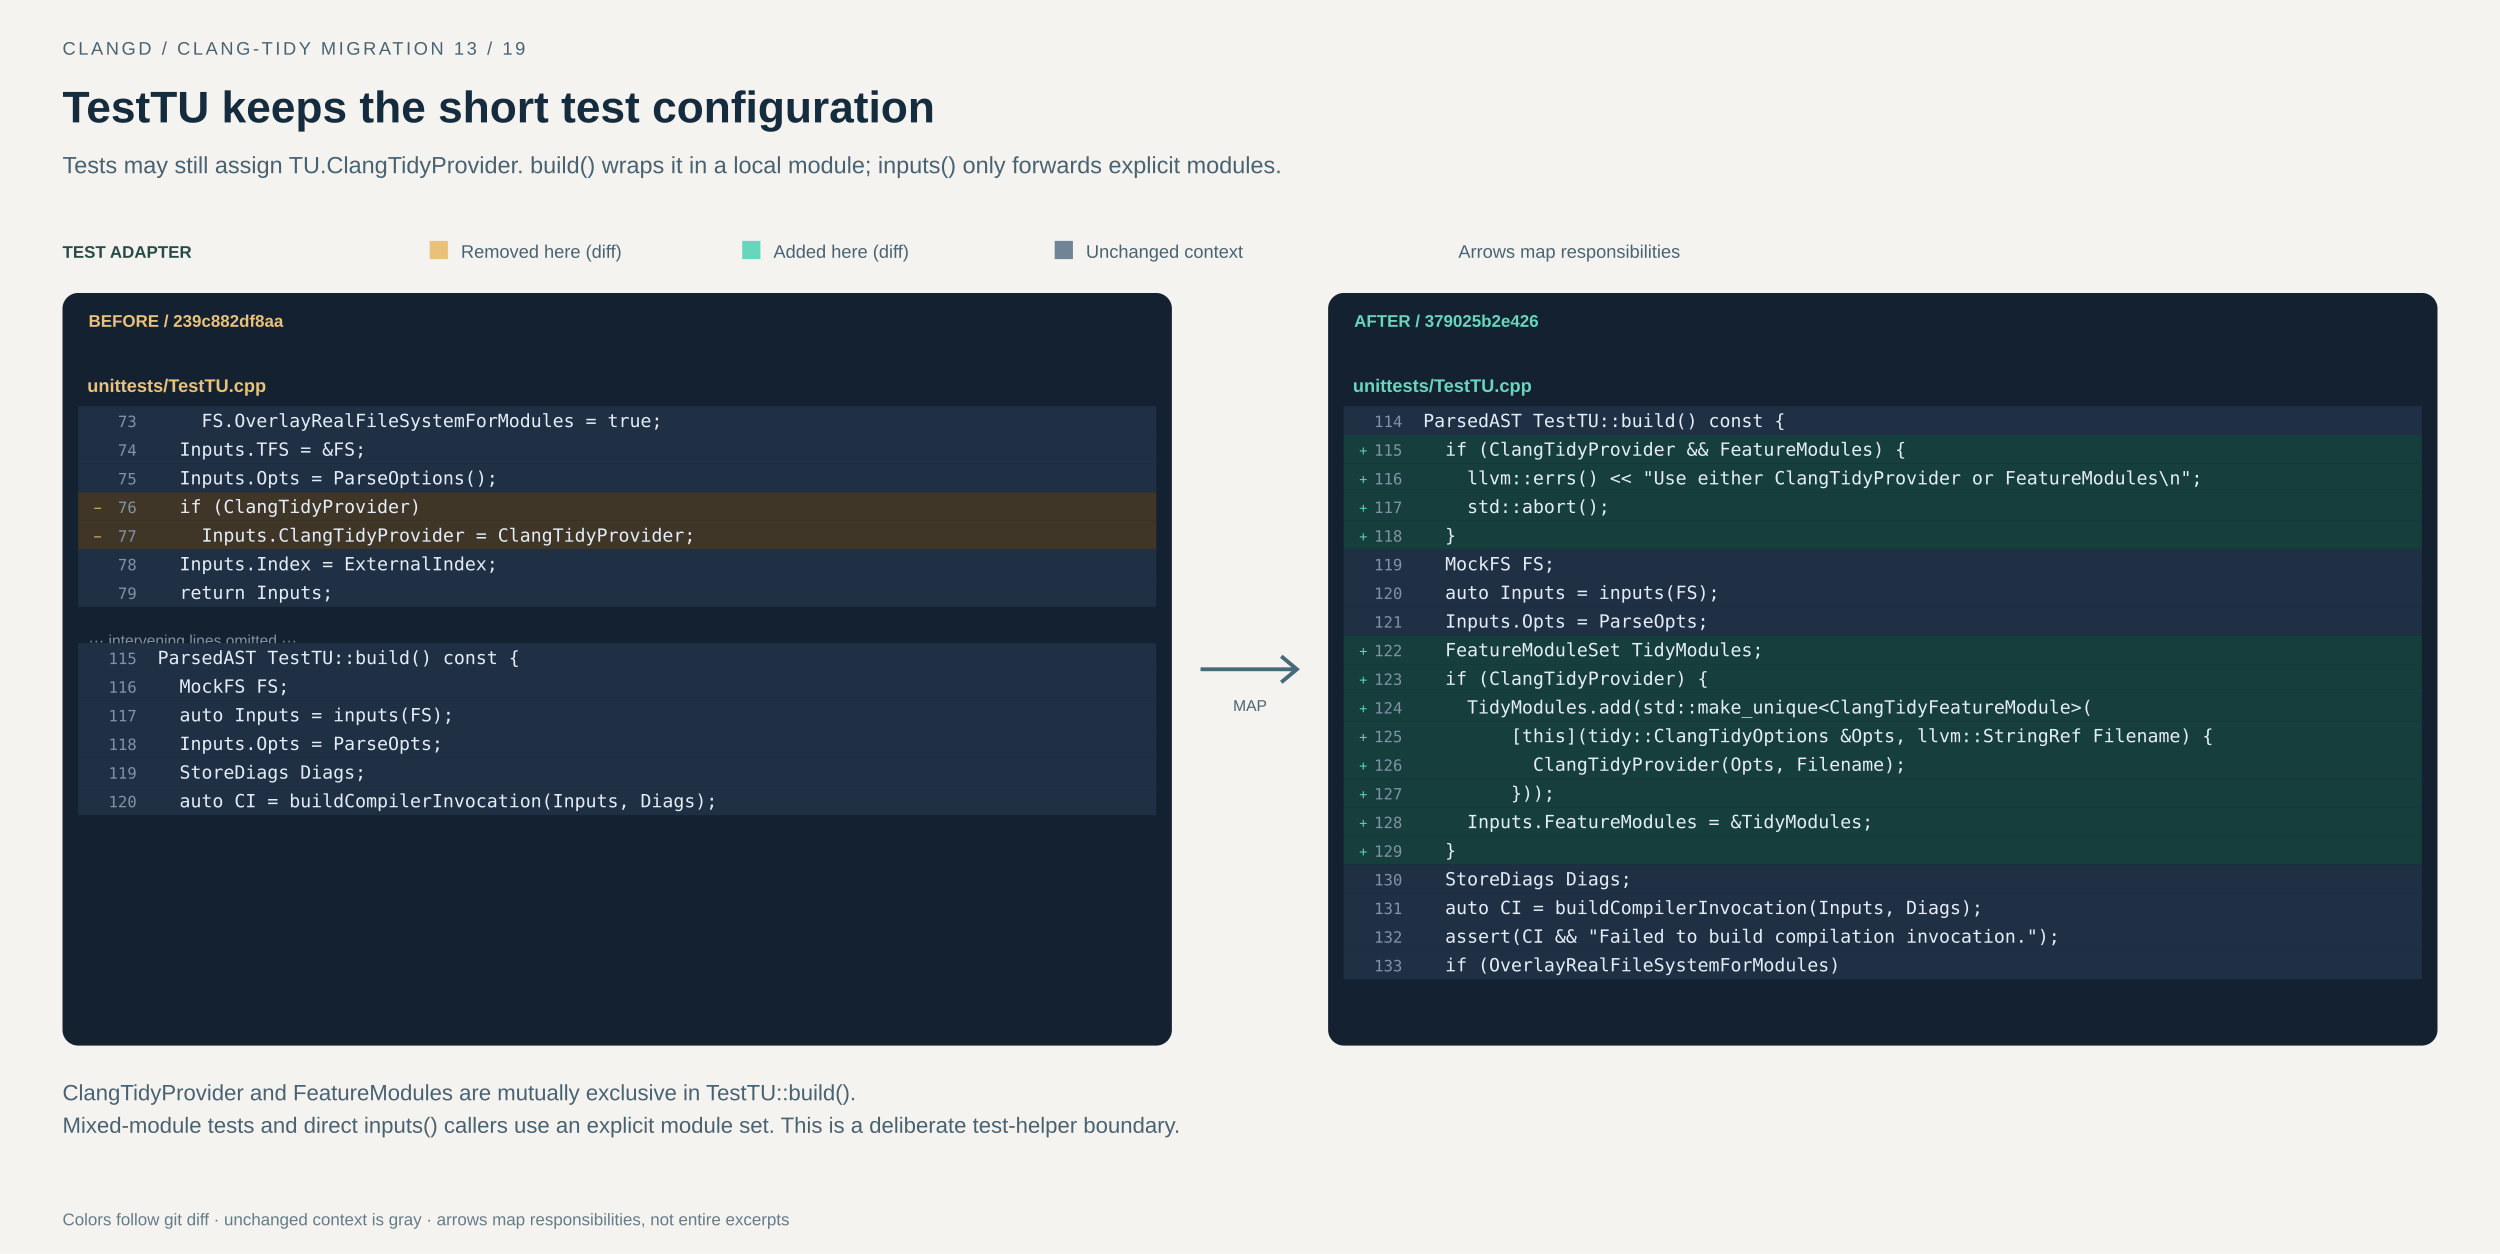
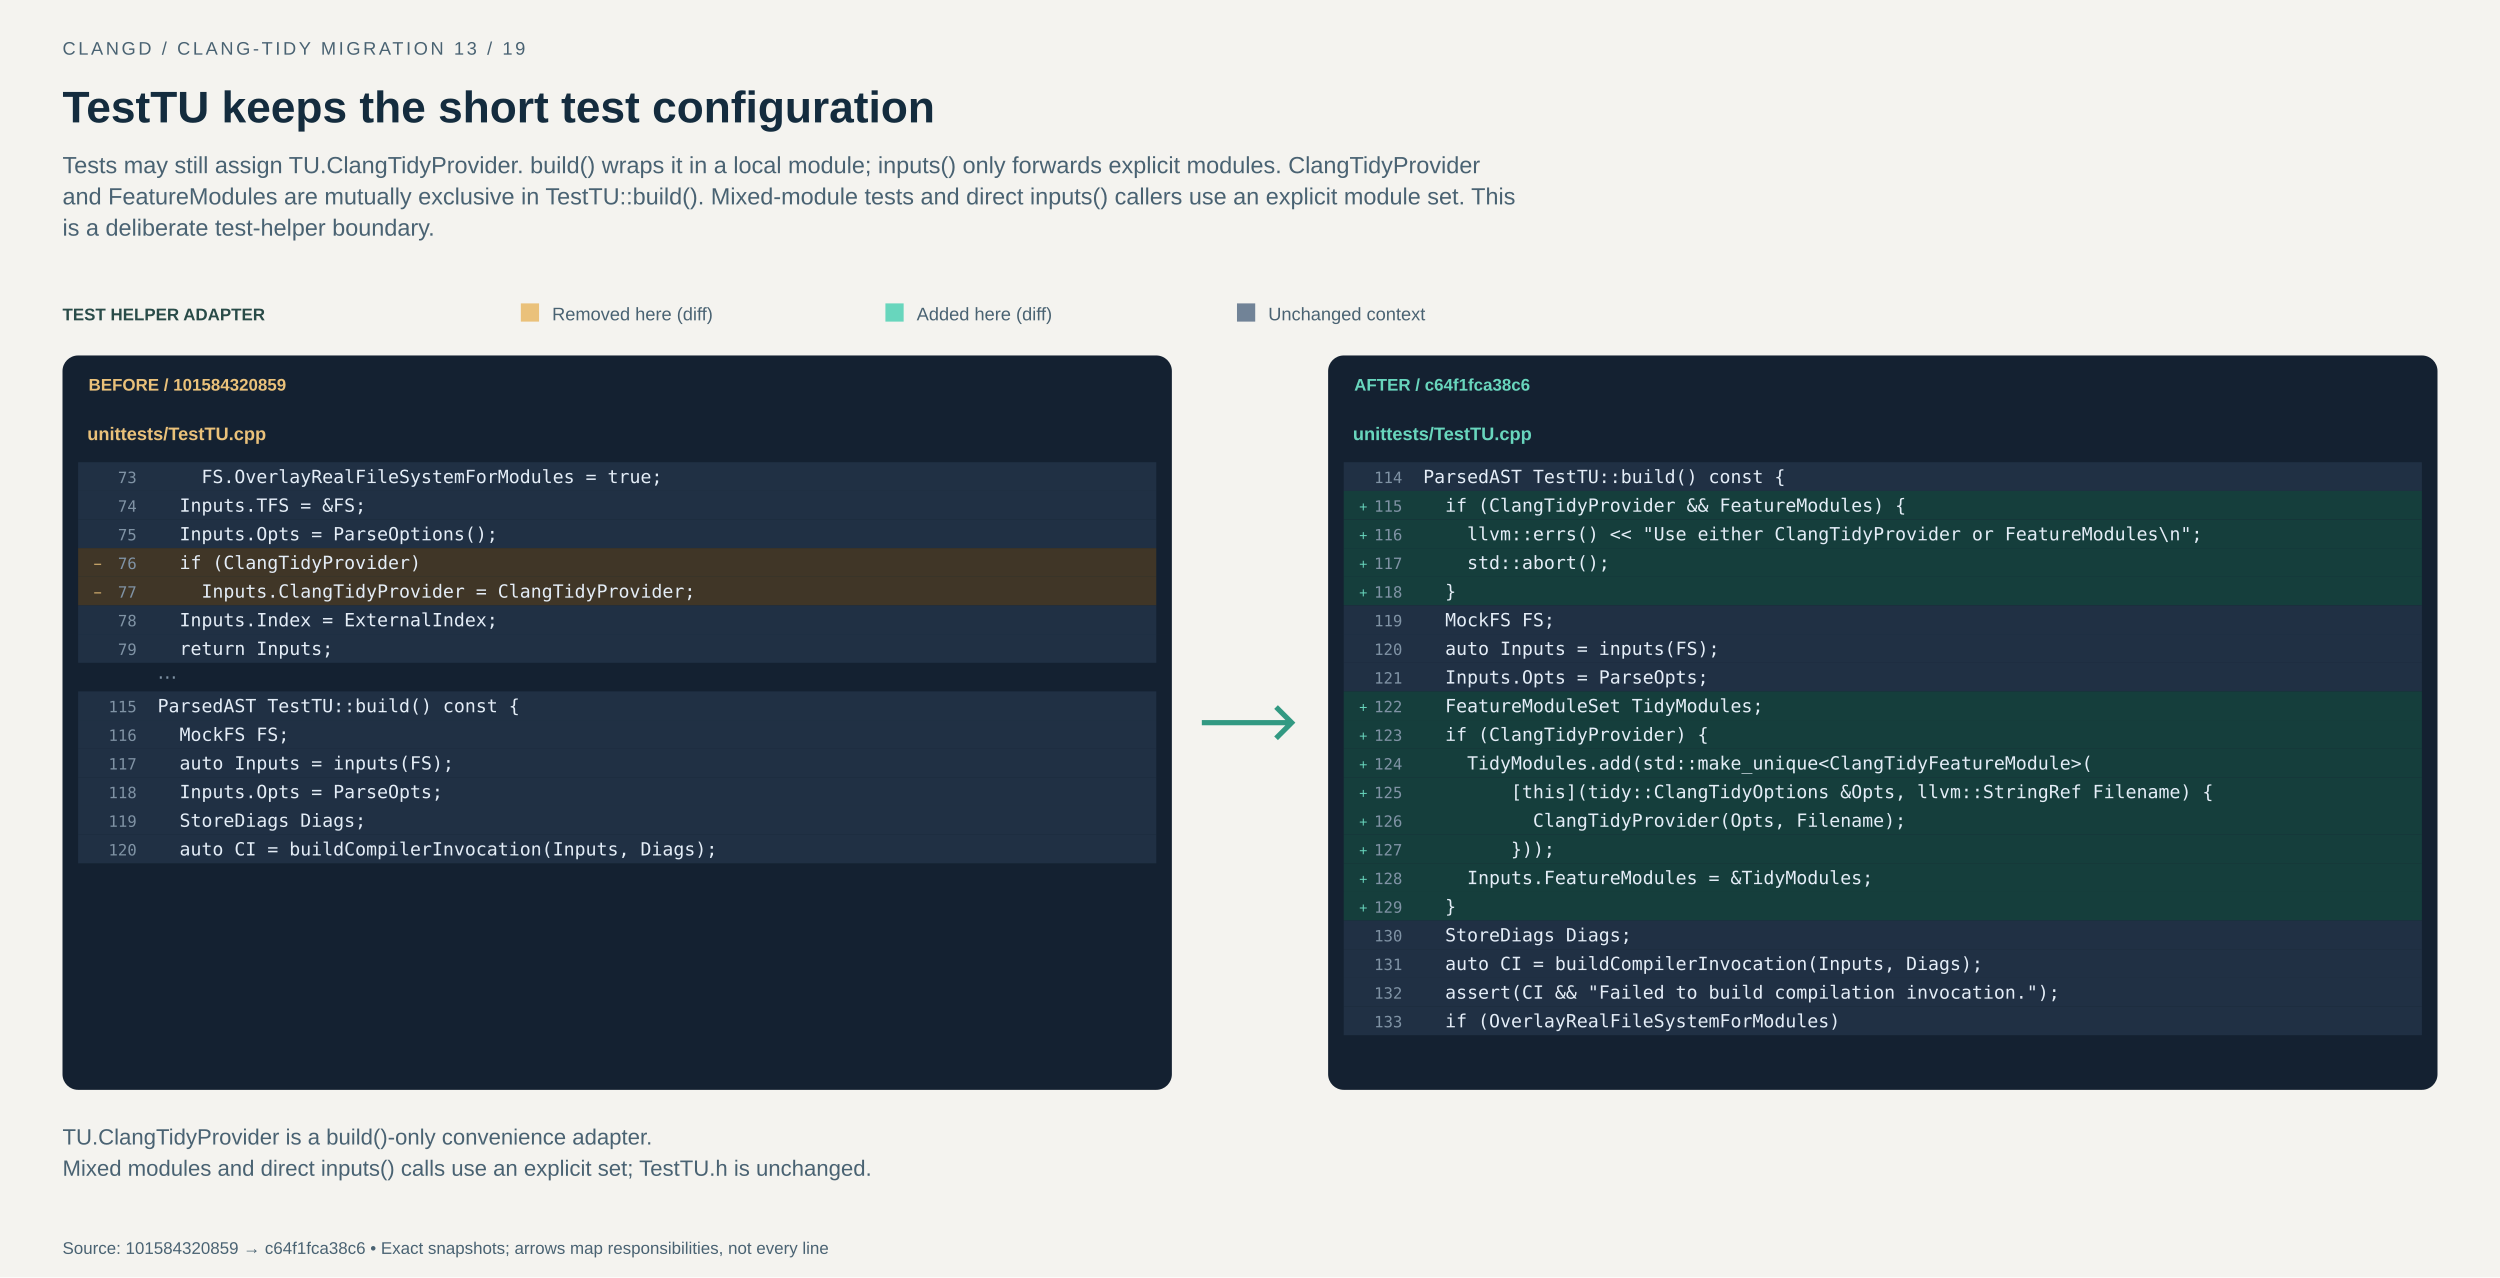
- <svg xmlns="http://www.w3.org/2000/svg" width="1920" height="963" viewBox="0 0 1920 963">
-   <rect width="1920" height="963" fill="#f4f3ef" />
-   <text x="48" y="42" font-family="Arial,Helvetica,sans-serif" font-size="16" fill="#496272" letter-spacing="2" style="font-size:14px">CLANGD / CLANG-TIDY MIGRATION     13 / 19</text>
-   <text x="48" y="94" font-family="Arial,Helvetica,sans-serif" font-size="16" fill="#496272" font-weight="700" style="fill:#142c3e;font-size:34px">TestTU keeps the short test configuration</text>
-   <text x="48" y="133" font-family="Arial,Helvetica,sans-serif" font-size="16" fill="#496272" style="font-size:18px">Tests may still assign TU.ClangTidyProvider. build() wraps it in a local module; inputs() only forwards explicit modules.</text>
-   <text x="48" y="198" font-family="Arial,Helvetica,sans-serif" font-size="16" fill="#496272" font-weight="700" style="fill:#294b48;font-size:13px">TEST ADAPTER</text>
-   <rect x="330" y="185" width="14" height="14" fill="#eac17a" />
-   <text x="354" y="198" font-family="Arial,Helvetica,sans-serif" font-size="16" fill="#496272" style="font-size:14px">Removed here (diff)</text>
-   <rect x="570" y="185" width="14" height="14" fill="#68d6bd" />
-   <text x="594" y="198" font-family="Arial,Helvetica,sans-serif" font-size="16" fill="#496272" style="font-size:14px">Added here (diff)</text>
-   <rect x="810" y="185" width="14" height="14" fill="#718397" />
-   <text x="834" y="198" font-family="Arial,Helvetica,sans-serif" font-size="16" fill="#496272" style="font-size:14px">Unchanged context</text>
-   <text x="1120" y="198" font-family="Arial,Helvetica,sans-serif" font-size="16" fill="#496272" style="font-size:14px">Arrows map responsibilities</text>
-   <rect x="48" y="225" width="852" height="578" rx="12" fill="#142131" />
-   <text x="68" y="251" font-family="Arial,Helvetica,sans-serif" font-size="16" fill="#496272" style="fill:#eac17a;font-size:13px" font-weight="700">BEFORE / 239c882df8aa</text>
-   <a href="https://github.com/ArcsinX/llvm-project/blob/239c882df8aa5e256256843090984ee90b43e835/clang-tools-extra/clangd/unittests/TestTU.cpp#L73">
-     <text x="67" y="301" font-family="Arial,Helvetica,sans-serif" font-size="16" fill="#496272" font-weight="600" style="fill:#eac17a;font-size:14px">unittests/TestTU.cpp</text>
+ <svg xmlns="http://www.w3.org/2000/svg" width="1920" height="981" viewBox="0 0 1920 981">
+   <rect width="1920" height="981" fill="#f4f3ef" />
+   <text x="48" y="42" font-family="Arial,Helvetica,sans-serif" font-size="14" fill="#496272" letter-spacing="2">CLANGD / CLANG-TIDY MIGRATION     13 / 19</text>
+   <text x="48" y="94" font-family="Arial,Helvetica,sans-serif" font-size="34" fill="#142c3e" font-weight="700">TestTU keeps the short test configuration</text>
+   <text x="48" y="133" font-family="Arial,Helvetica,sans-serif" font-size="18" fill="#496272">Tests may still assign TU.ClangTidyProvider. build() wraps it in a local module; inputs() only forwards explicit modules. ClangTidyProvider</text>
+   <text x="48" y="157" font-family="Arial,Helvetica,sans-serif" font-size="18" fill="#496272">and FeatureModules are mutually exclusive in TestTU::build(). Mixed-module tests and direct inputs() callers use an explicit module set. This</text>
+   <text x="48" y="181" font-family="Arial,Helvetica,sans-serif" font-size="18" fill="#496272">is a deliberate test-helper boundary.</text>
+   <text x="48" y="246" font-family="Arial,Helvetica,sans-serif" font-size="13" fill="#294b48" font-weight="700">TEST HELPER ADAPTER</text>
+   <rect x="400" y="233" width="14" height="14" fill="#eac17a" />
+   <text x="424" y="246" font-family="Arial,Helvetica,sans-serif" font-size="14" fill="#496272">Removed here (diff)</text>
+   <rect x="680" y="233" width="14" height="14" fill="#68d6bd" />
+   <text x="704" y="246" font-family="Arial,Helvetica,sans-serif" font-size="14" fill="#496272">Added here (diff)</text>
+   <rect x="950" y="233" width="14" height="14" fill="#718397" />
+   <text x="974" y="246" font-family="Arial,Helvetica,sans-serif" font-size="14" fill="#496272">Unchanged context</text>
+   <rect x="48" y="273" width="852" height="564" rx="12" fill="#142131" />
+   <text x="68" y="300" font-family="Arial,Helvetica,sans-serif" font-size="13" fill="#eac17a" font-weight="700">BEFORE / 101584320859</text>
+   <a href="https://github.com/ArcsinX/llvm-project/blob/101584320859c12c84929443136e9deb54de544a/clang-tools-extra/clangd/unittests/TestTU.cpp#L73">
+     <text x="67" y="338" font-family="Arial,Helvetica,sans-serif" font-size="14" fill="#eac17a" font-weight="600">unittests/TestTU.cpp</text>
  </a>
-   <rect x="60" y="312" width="828" height="22" fill="#203044" />
-   <text x="105" y="328" text-anchor="end" font-family="Menlo,Consolas,monospace" font-size="12" fill="#8093a5">73</text>
-   <text x="121" y="328" xml:space="preserve" font-family="Menlo,Consolas,monospace" font-size="14" fill="#e4edf7">    FS.OverlayRealFileSystemForModules = true;</text>
-   <rect x="60" y="334" width="828" height="22" fill="#203044" />
-   <text x="105" y="350" text-anchor="end" font-family="Menlo,Consolas,monospace" font-size="12" fill="#8093a5">74</text>
-   <text x="121" y="350" xml:space="preserve" font-family="Menlo,Consolas,monospace" font-size="14" fill="#e4edf7">  Inputs.TFS = &amp;FS;</text>
-   <rect x="60" y="356" width="828" height="22" fill="#203044" />
-   <text x="105" y="372" text-anchor="end" font-family="Menlo,Consolas,monospace" font-size="12" fill="#8093a5">75</text>
-   <text x="121" y="372" xml:space="preserve" font-family="Menlo,Consolas,monospace" font-size="14" fill="#e4edf7">  Inputs.Opts = ParseOptions();</text>
-   <rect x="60" y="378" width="828" height="22" fill="#403627" />
-   <text x="75" y="394" font-family="Arial,Helvetica,sans-serif" font-size="11" fill="#eac17a" text-anchor="middle">−</text>
-   <text x="105" y="394" text-anchor="end" font-family="Menlo,Consolas,monospace" font-size="12" fill="#8093a5">76</text>
-   <text x="121" y="394" xml:space="preserve" font-family="Menlo,Consolas,monospace" font-size="14" fill="#e4edf7">  if (ClangTidyProvider)</text>
-   <rect x="60" y="400" width="828" height="22" fill="#403627" />
-   <text x="75" y="416" font-family="Arial,Helvetica,sans-serif" font-size="11" fill="#eac17a" text-anchor="middle">−</text>
-   <text x="105" y="416" text-anchor="end" font-family="Menlo,Consolas,monospace" font-size="12" fill="#8093a5">77</text>
-   <text x="121" y="416" xml:space="preserve" font-family="Menlo,Consolas,monospace" font-size="14" fill="#e4edf7">    Inputs.ClangTidyProvider = ClangTidyProvider;</text>
-   <rect x="60" y="422" width="828" height="22" fill="#203044" />
-   <text x="105" y="438" text-anchor="end" font-family="Menlo,Consolas,monospace" font-size="12" fill="#8093a5">78</text>
-   <text x="121" y="438" xml:space="preserve" font-family="Menlo,Consolas,monospace" font-size="14" fill="#e4edf7">  Inputs.Index = ExternalIndex;</text>
-   <rect x="60" y="444" width="828" height="22" fill="#203044" />
-   <text x="105" y="460" text-anchor="end" font-family="Menlo,Consolas,monospace" font-size="12" fill="#8093a5">79</text>
-   <text x="121" y="460" xml:space="preserve" font-family="Menlo,Consolas,monospace" font-size="14" fill="#e4edf7">  return Inputs;</text>
-   <text x="68" y="496" font-family="Arial,Helvetica,sans-serif" font-size="16" fill="#496272" style="fill:#8093a5;font-size:12px">··· intervening lines omitted ···</text>
-   <rect x="60" y="494" width="828" height="22" fill="#203044" />
-   <text x="105" y="510" text-anchor="end" font-family="Menlo,Consolas,monospace" font-size="12" fill="#8093a5">115</text>
-   <text x="121" y="510" xml:space="preserve" font-family="Menlo,Consolas,monospace" font-size="14" fill="#e4edf7">ParsedAST TestTU::build() const {</text>
-   <rect x="60" y="516" width="828" height="22" fill="#203044" />
-   <text x="105" y="532" text-anchor="end" font-family="Menlo,Consolas,monospace" font-size="12" fill="#8093a5">116</text>
-   <text x="121" y="532" xml:space="preserve" font-family="Menlo,Consolas,monospace" font-size="14" fill="#e4edf7">  MockFS FS;</text>
-   <rect x="60" y="538" width="828" height="22" fill="#203044" />
-   <text x="105" y="554" text-anchor="end" font-family="Menlo,Consolas,monospace" font-size="12" fill="#8093a5">117</text>
-   <text x="121" y="554" xml:space="preserve" font-family="Menlo,Consolas,monospace" font-size="14" fill="#e4edf7">  auto Inputs = inputs(FS);</text>
-   <rect x="60" y="560" width="828" height="22" fill="#203044" />
-   <text x="105" y="576" text-anchor="end" font-family="Menlo,Consolas,monospace" font-size="12" fill="#8093a5">118</text>
-   <text x="121" y="576" xml:space="preserve" font-family="Menlo,Consolas,monospace" font-size="14" fill="#e4edf7">  Inputs.Opts = ParseOpts;</text>
-   <rect x="60" y="582" width="828" height="22" fill="#203044" />
-   <text x="105" y="598" text-anchor="end" font-family="Menlo,Consolas,monospace" font-size="12" fill="#8093a5">119</text>
-   <text x="121" y="598" xml:space="preserve" font-family="Menlo,Consolas,monospace" font-size="14" fill="#e4edf7">  StoreDiags Diags;</text>
-   <rect x="60" y="604" width="828" height="22" fill="#203044" />
-   <text x="105" y="620" text-anchor="end" font-family="Menlo,Consolas,monospace" font-size="12" fill="#8093a5">120</text>
-   <text x="121" y="620" xml:space="preserve" font-family="Menlo,Consolas,monospace" font-size="14" fill="#e4edf7">  auto CI = buildCompilerInvocation(Inputs, Diags);</text>
-   <rect x="1020" y="225" width="852" height="578" rx="12" fill="#142131" />
-   <text x="1040" y="251" font-family="Arial,Helvetica,sans-serif" font-size="16" fill="#496272" style="fill:#68d6bd;font-size:13px" font-weight="700">AFTER / 379025b2e426</text>
-   <a href="https://github.com/ArcsinX/llvm-project/blob/379025b2e426594be031e6007c2cff9d84942079/clang-tools-extra/clangd/unittests/TestTU.cpp#L114">
-     <text x="1039" y="301" font-family="Arial,Helvetica,sans-serif" font-size="16" fill="#496272" font-weight="600" style="fill:#68d6bd;font-size:14px">unittests/TestTU.cpp</text>
+   <rect x="60" y="355" width="828" height="22" fill="#203044" />
+   <text x="105" y="371" text-anchor="end" font-family="Menlo,Consolas,monospace" font-size="12" fill="#8093a5">73</text>
+   <text x="121" y="371" xml:space="preserve" font-family="Menlo,Consolas,monospace" font-size="14" fill="#e4edf7">    FS.OverlayRealFileSystemForModules = true;</text>
+   <rect x="60" y="377" width="828" height="22" fill="#203044" />
+   <text x="105" y="393" text-anchor="end" font-family="Menlo,Consolas,monospace" font-size="12" fill="#8093a5">74</text>
+   <text x="121" y="393" xml:space="preserve" font-family="Menlo,Consolas,monospace" font-size="14" fill="#e4edf7">  Inputs.TFS = &amp;FS;</text>
+   <rect x="60" y="399" width="828" height="22" fill="#203044" />
+   <text x="105" y="415" text-anchor="end" font-family="Menlo,Consolas,monospace" font-size="12" fill="#8093a5">75</text>
+   <text x="121" y="415" xml:space="preserve" font-family="Menlo,Consolas,monospace" font-size="14" fill="#e4edf7">  Inputs.Opts = ParseOptions();</text>
+   <rect x="60" y="421" width="828" height="22" fill="#403627" />
+   <text x="75" y="437" font-family="Arial,Helvetica,sans-serif" font-size="11" fill="#eac17a" text-anchor="middle">−</text>
+   <text x="105" y="437" text-anchor="end" font-family="Menlo,Consolas,monospace" font-size="12" fill="#8093a5">76</text>
+   <text x="121" y="437" xml:space="preserve" font-family="Menlo,Consolas,monospace" font-size="14" fill="#e4edf7">  if (ClangTidyProvider)</text>
+   <rect x="60" y="443" width="828" height="22" fill="#403627" />
+   <text x="75" y="459" font-family="Arial,Helvetica,sans-serif" font-size="11" fill="#eac17a" text-anchor="middle">−</text>
+   <text x="105" y="459" text-anchor="end" font-family="Menlo,Consolas,monospace" font-size="12" fill="#8093a5">77</text>
+   <text x="121" y="459" xml:space="preserve" font-family="Menlo,Consolas,monospace" font-size="14" fill="#e4edf7">    Inputs.ClangTidyProvider = ClangTidyProvider;</text>
+   <rect x="60" y="465" width="828" height="22" fill="#203044" />
+   <text x="105" y="481" text-anchor="end" font-family="Menlo,Consolas,monospace" font-size="12" fill="#8093a5">78</text>
+   <text x="121" y="481" xml:space="preserve" font-family="Menlo,Consolas,monospace" font-size="14" fill="#e4edf7">  Inputs.Index = ExternalIndex;</text>
+   <rect x="60" y="487" width="828" height="22" fill="#203044" />
+   <text x="105" y="503" text-anchor="end" font-family="Menlo,Consolas,monospace" font-size="12" fill="#8093a5">79</text>
+   <text x="121" y="503" xml:space="preserve" font-family="Menlo,Consolas,monospace" font-size="14" fill="#e4edf7">  return Inputs;</text>
+   <text x="121" y="525" font-family="Arial,Helvetica,sans-serif" font-size="15" fill="#8093a5">⋯</text>
+   <rect x="60" y="531" width="828" height="22" fill="#203044" />
+   <text x="105" y="547" text-anchor="end" font-family="Menlo,Consolas,monospace" font-size="12" fill="#8093a5">115</text>
+   <text x="121" y="547" xml:space="preserve" font-family="Menlo,Consolas,monospace" font-size="14" fill="#e4edf7">ParsedAST TestTU::build() const {</text>
+   <rect x="60" y="553" width="828" height="22" fill="#203044" />
+   <text x="105" y="569" text-anchor="end" font-family="Menlo,Consolas,monospace" font-size="12" fill="#8093a5">116</text>
+   <text x="121" y="569" xml:space="preserve" font-family="Menlo,Consolas,monospace" font-size="14" fill="#e4edf7">  MockFS FS;</text>
+   <rect x="60" y="575" width="828" height="22" fill="#203044" />
+   <text x="105" y="591" text-anchor="end" font-family="Menlo,Consolas,monospace" font-size="12" fill="#8093a5">117</text>
+   <text x="121" y="591" xml:space="preserve" font-family="Menlo,Consolas,monospace" font-size="14" fill="#e4edf7">  auto Inputs = inputs(FS);</text>
+   <rect x="60" y="597" width="828" height="22" fill="#203044" />
+   <text x="105" y="613" text-anchor="end" font-family="Menlo,Consolas,monospace" font-size="12" fill="#8093a5">118</text>
+   <text x="121" y="613" xml:space="preserve" font-family="Menlo,Consolas,monospace" font-size="14" fill="#e4edf7">  Inputs.Opts = ParseOpts;</text>
+   <rect x="60" y="619" width="828" height="22" fill="#203044" />
+   <text x="105" y="635" text-anchor="end" font-family="Menlo,Consolas,monospace" font-size="12" fill="#8093a5">119</text>
+   <text x="121" y="635" xml:space="preserve" font-family="Menlo,Consolas,monospace" font-size="14" fill="#e4edf7">  StoreDiags Diags;</text>
+   <rect x="60" y="641" width="828" height="22" fill="#203044" />
+   <text x="105" y="657" text-anchor="end" font-family="Menlo,Consolas,monospace" font-size="12" fill="#8093a5">120</text>
+   <text x="121" y="657" xml:space="preserve" font-family="Menlo,Consolas,monospace" font-size="14" fill="#e4edf7">  auto CI = buildCompilerInvocation(Inputs, Diags);</text>
+   <rect x="1020" y="273" width="852" height="564" rx="12" fill="#142131" />
+   <text x="1040" y="300" font-family="Arial,Helvetica,sans-serif" font-size="13" fill="#68d6bd" font-weight="700">AFTER / c64f1fca38c6</text>
+   <a href="https://github.com/ArcsinX/llvm-project/blob/c64f1fca38c610faa448c14c5336808087b1996e/clang-tools-extra/clangd/unittests/TestTU.cpp#L114">
+     <text x="1039" y="338" font-family="Arial,Helvetica,sans-serif" font-size="14" fill="#68d6bd" font-weight="600">unittests/TestTU.cpp</text>
  </a>
-   <rect x="1032" y="312" width="828" height="22" fill="#203044" />
-   <text x="1077" y="328" text-anchor="end" font-family="Menlo,Consolas,monospace" font-size="12" fill="#8093a5">114</text>
-   <text x="1093" y="328" xml:space="preserve" font-family="Menlo,Consolas,monospace" font-size="14" fill="#e4edf7">ParsedAST TestTU::build() const {</text>
-   <rect x="1032" y="334" width="828" height="22" fill="#153e3c" />
-   <text x="1047" y="350" font-family="Arial,Helvetica,sans-serif" font-size="11" fill="#68d6bd" text-anchor="middle">+</text>
-   <text x="1077" y="350" text-anchor="end" font-family="Menlo,Consolas,monospace" font-size="12" fill="#8093a5">115</text>
-   <text x="1093" y="350" xml:space="preserve" font-family="Menlo,Consolas,monospace" font-size="14" fill="#e4edf7">  if (ClangTidyProvider &amp;&amp; FeatureModules) {</text>
-   <rect x="1032" y="356" width="828" height="22" fill="#153e3c" />
-   <text x="1047" y="372" font-family="Arial,Helvetica,sans-serif" font-size="11" fill="#68d6bd" text-anchor="middle">+</text>
-   <text x="1077" y="372" text-anchor="end" font-family="Menlo,Consolas,monospace" font-size="12" fill="#8093a5">116</text>
-   <text x="1093" y="372" xml:space="preserve" font-family="Menlo,Consolas,monospace" font-size="14" fill="#e4edf7">    llvm::errs() &lt;&lt; "Use either ClangTidyProvider or FeatureModules\n";</text>
-   <rect x="1032" y="378" width="828" height="22" fill="#153e3c" />
-   <text x="1047" y="394" font-family="Arial,Helvetica,sans-serif" font-size="11" fill="#68d6bd" text-anchor="middle">+</text>
-   <text x="1077" y="394" text-anchor="end" font-family="Menlo,Consolas,monospace" font-size="12" fill="#8093a5">117</text>
-   <text x="1093" y="394" xml:space="preserve" font-family="Menlo,Consolas,monospace" font-size="14" fill="#e4edf7">    std::abort();</text>
-   <rect x="1032" y="400" width="828" height="22" fill="#153e3c" />
-   <text x="1047" y="416" font-family="Arial,Helvetica,sans-serif" font-size="11" fill="#68d6bd" text-anchor="middle">+</text>
-   <text x="1077" y="416" text-anchor="end" font-family="Menlo,Consolas,monospace" font-size="12" fill="#8093a5">118</text>
-   <text x="1093" y="416" xml:space="preserve" font-family="Menlo,Consolas,monospace" font-size="14" fill="#e4edf7">  }</text>
-   <rect x="1032" y="422" width="828" height="22" fill="#203044" />
-   <text x="1077" y="438" text-anchor="end" font-family="Menlo,Consolas,monospace" font-size="12" fill="#8093a5">119</text>
-   <text x="1093" y="438" xml:space="preserve" font-family="Menlo,Consolas,monospace" font-size="14" fill="#e4edf7">  MockFS FS;</text>
-   <rect x="1032" y="444" width="828" height="22" fill="#203044" />
-   <text x="1077" y="460" text-anchor="end" font-family="Menlo,Consolas,monospace" font-size="12" fill="#8093a5">120</text>
-   <text x="1093" y="460" xml:space="preserve" font-family="Menlo,Consolas,monospace" font-size="14" fill="#e4edf7">  auto Inputs = inputs(FS);</text>
-   <rect x="1032" y="466" width="828" height="22" fill="#203044" />
-   <text x="1077" y="482" text-anchor="end" font-family="Menlo,Consolas,monospace" font-size="12" fill="#8093a5">121</text>
-   <text x="1093" y="482" xml:space="preserve" font-family="Menlo,Consolas,monospace" font-size="14" fill="#e4edf7">  Inputs.Opts = ParseOpts;</text>
-   <rect x="1032" y="488" width="828" height="22" fill="#153e3c" />
-   <text x="1047" y="504" font-family="Arial,Helvetica,sans-serif" font-size="11" fill="#68d6bd" text-anchor="middle">+</text>
-   <text x="1077" y="504" text-anchor="end" font-family="Menlo,Consolas,monospace" font-size="12" fill="#8093a5">122</text>
-   <text x="1093" y="504" xml:space="preserve" font-family="Menlo,Consolas,monospace" font-size="14" fill="#e4edf7">  FeatureModuleSet TidyModules;</text>
-   <rect x="1032" y="510" width="828" height="22" fill="#153e3c" />
-   <text x="1047" y="526" font-family="Arial,Helvetica,sans-serif" font-size="11" fill="#68d6bd" text-anchor="middle">+</text>
-   <text x="1077" y="526" text-anchor="end" font-family="Menlo,Consolas,monospace" font-size="12" fill="#8093a5">123</text>
-   <text x="1093" y="526" xml:space="preserve" font-family="Menlo,Consolas,monospace" font-size="14" fill="#e4edf7">  if (ClangTidyProvider) {</text>
-   <rect x="1032" y="532" width="828" height="22" fill="#153e3c" />
-   <text x="1047" y="548" font-family="Arial,Helvetica,sans-serif" font-size="11" fill="#68d6bd" text-anchor="middle">+</text>
-   <text x="1077" y="548" text-anchor="end" font-family="Menlo,Consolas,monospace" font-size="12" fill="#8093a5">124</text>
-   <text x="1093" y="548" xml:space="preserve" font-family="Menlo,Consolas,monospace" font-size="14" fill="#e4edf7">    TidyModules.add(std::make_unique&lt;ClangTidyFeatureModule&gt;(</text>
-   <rect x="1032" y="554" width="828" height="22" fill="#153e3c" />
-   <text x="1047" y="570" font-family="Arial,Helvetica,sans-serif" font-size="11" fill="#68d6bd" text-anchor="middle">+</text>
-   <text x="1077" y="570" text-anchor="end" font-family="Menlo,Consolas,monospace" font-size="12" fill="#8093a5">125</text>
-   <text x="1093" y="570" xml:space="preserve" font-family="Menlo,Consolas,monospace" font-size="14" fill="#e4edf7">        [this](tidy::ClangTidyOptions &amp;Opts, llvm::StringRef Filename) {</text>
-   <rect x="1032" y="576" width="828" height="22" fill="#153e3c" />
-   <text x="1047" y="592" font-family="Arial,Helvetica,sans-serif" font-size="11" fill="#68d6bd" text-anchor="middle">+</text>
-   <text x="1077" y="592" text-anchor="end" font-family="Menlo,Consolas,monospace" font-size="12" fill="#8093a5">126</text>
-   <text x="1093" y="592" xml:space="preserve" font-family="Menlo,Consolas,monospace" font-size="14" fill="#e4edf7">          ClangTidyProvider(Opts, Filename);</text>
-   <rect x="1032" y="598" width="828" height="22" fill="#153e3c" />
-   <text x="1047" y="614" font-family="Arial,Helvetica,sans-serif" font-size="11" fill="#68d6bd" text-anchor="middle">+</text>
-   <text x="1077" y="614" text-anchor="end" font-family="Menlo,Consolas,monospace" font-size="12" fill="#8093a5">127</text>
-   <text x="1093" y="614" xml:space="preserve" font-family="Menlo,Consolas,monospace" font-size="14" fill="#e4edf7">        }));</text>
-   <rect x="1032" y="620" width="828" height="22" fill="#153e3c" />
-   <text x="1047" y="636" font-family="Arial,Helvetica,sans-serif" font-size="11" fill="#68d6bd" text-anchor="middle">+</text>
-   <text x="1077" y="636" text-anchor="end" font-family="Menlo,Consolas,monospace" font-size="12" fill="#8093a5">128</text>
-   <text x="1093" y="636" xml:space="preserve" font-family="Menlo,Consolas,monospace" font-size="14" fill="#e4edf7">    Inputs.FeatureModules = &amp;TidyModules;</text>
-   <rect x="1032" y="642" width="828" height="22" fill="#153e3c" />
-   <text x="1047" y="658" font-family="Arial,Helvetica,sans-serif" font-size="11" fill="#68d6bd" text-anchor="middle">+</text>
-   <text x="1077" y="658" text-anchor="end" font-family="Menlo,Consolas,monospace" font-size="12" fill="#8093a5">129</text>
-   <text x="1093" y="658" xml:space="preserve" font-family="Menlo,Consolas,monospace" font-size="14" fill="#e4edf7">  }</text>
-   <rect x="1032" y="664" width="828" height="22" fill="#203044" />
-   <text x="1077" y="680" text-anchor="end" font-family="Menlo,Consolas,monospace" font-size="12" fill="#8093a5">130</text>
-   <text x="1093" y="680" xml:space="preserve" font-family="Menlo,Consolas,monospace" font-size="14" fill="#e4edf7">  StoreDiags Diags;</text>
-   <rect x="1032" y="686" width="828" height="22" fill="#203044" />
-   <text x="1077" y="702" text-anchor="end" font-family="Menlo,Consolas,monospace" font-size="12" fill="#8093a5">131</text>
-   <text x="1093" y="702" xml:space="preserve" font-family="Menlo,Consolas,monospace" font-size="14" fill="#e4edf7">  auto CI = buildCompilerInvocation(Inputs, Diags);</text>
-   <rect x="1032" y="708" width="828" height="22" fill="#203044" />
-   <text x="1077" y="724" text-anchor="end" font-family="Menlo,Consolas,monospace" font-size="12" fill="#8093a5">132</text>
-   <text x="1093" y="724" xml:space="preserve" font-family="Menlo,Consolas,monospace" font-size="14" fill="#e4edf7">  assert(CI &amp;&amp; "Failed to build compilation invocation.");</text>
-   <rect x="1032" y="730" width="828" height="22" fill="#203044" />
-   <text x="1077" y="746" text-anchor="end" font-family="Menlo,Consolas,monospace" font-size="12" fill="#8093a5">133</text>
-   <text x="1093" y="746" xml:space="preserve" font-family="Menlo,Consolas,monospace" font-size="14" fill="#e4edf7">  if (OverlayRealFileSystemForModules)</text>
-   <path d="M 922 514 H 996 M 984 504 L 996 514 L 984 524" fill="none" stroke="#466a78" stroke-width="3" />
-   <text x="960" y="546" font-family="Arial,Helvetica,sans-serif" font-size="16" fill="#496272" text-anchor="middle" style="font-size:12px">MAP</text>
-   <text x="48" y="845" font-family="Arial,Helvetica,sans-serif" font-size="16" fill="#496272" style="font-size:17px">ClangTidyProvider and FeatureModules are mutually exclusive in TestTU::build().</text>
-   <text x="48" y="870" font-family="Arial,Helvetica,sans-serif" font-size="16" fill="#496272" style="font-size:17px">Mixed-module tests and direct inputs() callers use an explicit module set. This is a deliberate test-helper boundary.</text>
-   <text x="48" y="941" font-family="Arial,Helvetica,sans-serif" font-size="16" fill="#496272" style="font-size:13px;fill:#657b87">Colors follow git diff · unchanged context is gray · arrows map responsibilities, not entire excerpts</text>
+   <rect x="1032" y="355" width="828" height="22" fill="#203044" />
+   <text x="1077" y="371" text-anchor="end" font-family="Menlo,Consolas,monospace" font-size="12" fill="#8093a5">114</text>
+   <text x="1093" y="371" xml:space="preserve" font-family="Menlo,Consolas,monospace" font-size="14" fill="#e4edf7">ParsedAST TestTU::build() const {</text>
+   <rect x="1032" y="377" width="828" height="22" fill="#153e3c" />
+   <text x="1047" y="393" font-family="Arial,Helvetica,sans-serif" font-size="11" fill="#68d6bd" text-anchor="middle">+</text>
+   <text x="1077" y="393" text-anchor="end" font-family="Menlo,Consolas,monospace" font-size="12" fill="#8093a5">115</text>
+   <text x="1093" y="393" xml:space="preserve" font-family="Menlo,Consolas,monospace" font-size="14" fill="#e4edf7">  if (ClangTidyProvider &amp;&amp; FeatureModules) {</text>
+   <rect x="1032" y="399" width="828" height="22" fill="#153e3c" />
+   <text x="1047" y="415" font-family="Arial,Helvetica,sans-serif" font-size="11" fill="#68d6bd" text-anchor="middle">+</text>
+   <text x="1077" y="415" text-anchor="end" font-family="Menlo,Consolas,monospace" font-size="12" fill="#8093a5">116</text>
+   <text x="1093" y="415" xml:space="preserve" font-family="Menlo,Consolas,monospace" font-size="14" fill="#e4edf7">    llvm::errs() &lt;&lt; "Use either ClangTidyProvider or FeatureModules\n";</text>
+   <rect x="1032" y="421" width="828" height="22" fill="#153e3c" />
+   <text x="1047" y="437" font-family="Arial,Helvetica,sans-serif" font-size="11" fill="#68d6bd" text-anchor="middle">+</text>
+   <text x="1077" y="437" text-anchor="end" font-family="Menlo,Consolas,monospace" font-size="12" fill="#8093a5">117</text>
+   <text x="1093" y="437" xml:space="preserve" font-family="Menlo,Consolas,monospace" font-size="14" fill="#e4edf7">    std::abort();</text>
+   <rect x="1032" y="443" width="828" height="22" fill="#153e3c" />
+   <text x="1047" y="459" font-family="Arial,Helvetica,sans-serif" font-size="11" fill="#68d6bd" text-anchor="middle">+</text>
+   <text x="1077" y="459" text-anchor="end" font-family="Menlo,Consolas,monospace" font-size="12" fill="#8093a5">118</text>
+   <text x="1093" y="459" xml:space="preserve" font-family="Menlo,Consolas,monospace" font-size="14" fill="#e4edf7">  }</text>
+   <rect x="1032" y="465" width="828" height="22" fill="#203044" />
+   <text x="1077" y="481" text-anchor="end" font-family="Menlo,Consolas,monospace" font-size="12" fill="#8093a5">119</text>
+   <text x="1093" y="481" xml:space="preserve" font-family="Menlo,Consolas,monospace" font-size="14" fill="#e4edf7">  MockFS FS;</text>
+   <rect x="1032" y="487" width="828" height="22" fill="#203044" />
+   <text x="1077" y="503" text-anchor="end" font-family="Menlo,Consolas,monospace" font-size="12" fill="#8093a5">120</text>
+   <text x="1093" y="503" xml:space="preserve" font-family="Menlo,Consolas,monospace" font-size="14" fill="#e4edf7">  auto Inputs = inputs(FS);</text>
+   <rect x="1032" y="509" width="828" height="22" fill="#203044" />
+   <text x="1077" y="525" text-anchor="end" font-family="Menlo,Consolas,monospace" font-size="12" fill="#8093a5">121</text>
+   <text x="1093" y="525" xml:space="preserve" font-family="Menlo,Consolas,monospace" font-size="14" fill="#e4edf7">  Inputs.Opts = ParseOpts;</text>
+   <rect x="1032" y="531" width="828" height="22" fill="#153e3c" />
+   <text x="1047" y="547" font-family="Arial,Helvetica,sans-serif" font-size="11" fill="#68d6bd" text-anchor="middle">+</text>
+   <text x="1077" y="547" text-anchor="end" font-family="Menlo,Consolas,monospace" font-size="12" fill="#8093a5">122</text>
+   <text x="1093" y="547" xml:space="preserve" font-family="Menlo,Consolas,monospace" font-size="14" fill="#e4edf7">  FeatureModuleSet TidyModules;</text>
+   <rect x="1032" y="553" width="828" height="22" fill="#153e3c" />
+   <text x="1047" y="569" font-family="Arial,Helvetica,sans-serif" font-size="11" fill="#68d6bd" text-anchor="middle">+</text>
+   <text x="1077" y="569" text-anchor="end" font-family="Menlo,Consolas,monospace" font-size="12" fill="#8093a5">123</text>
+   <text x="1093" y="569" xml:space="preserve" font-family="Menlo,Consolas,monospace" font-size="14" fill="#e4edf7">  if (ClangTidyProvider) {</text>
+   <rect x="1032" y="575" width="828" height="22" fill="#153e3c" />
+   <text x="1047" y="591" font-family="Arial,Helvetica,sans-serif" font-size="11" fill="#68d6bd" text-anchor="middle">+</text>
+   <text x="1077" y="591" text-anchor="end" font-family="Menlo,Consolas,monospace" font-size="12" fill="#8093a5">124</text>
+   <text x="1093" y="591" xml:space="preserve" font-family="Menlo,Consolas,monospace" font-size="14" fill="#e4edf7">    TidyModules.add(std::make_unique&lt;ClangTidyFeatureModule&gt;(</text>
+   <rect x="1032" y="597" width="828" height="22" fill="#153e3c" />
+   <text x="1047" y="613" font-family="Arial,Helvetica,sans-serif" font-size="11" fill="#68d6bd" text-anchor="middle">+</text>
+   <text x="1077" y="613" text-anchor="end" font-family="Menlo,Consolas,monospace" font-size="12" fill="#8093a5">125</text>
+   <text x="1093" y="613" xml:space="preserve" font-family="Menlo,Consolas,monospace" font-size="14" fill="#e4edf7">        [this](tidy::ClangTidyOptions &amp;Opts, llvm::StringRef Filename) {</text>
+   <rect x="1032" y="619" width="828" height="22" fill="#153e3c" />
+   <text x="1047" y="635" font-family="Arial,Helvetica,sans-serif" font-size="11" fill="#68d6bd" text-anchor="middle">+</text>
+   <text x="1077" y="635" text-anchor="end" font-family="Menlo,Consolas,monospace" font-size="12" fill="#8093a5">126</text>
+   <text x="1093" y="635" xml:space="preserve" font-family="Menlo,Consolas,monospace" font-size="14" fill="#e4edf7">          ClangTidyProvider(Opts, Filename);</text>
+   <rect x="1032" y="641" width="828" height="22" fill="#153e3c" />
+   <text x="1047" y="657" font-family="Arial,Helvetica,sans-serif" font-size="11" fill="#68d6bd" text-anchor="middle">+</text>
+   <text x="1077" y="657" text-anchor="end" font-family="Menlo,Consolas,monospace" font-size="12" fill="#8093a5">127</text>
+   <text x="1093" y="657" xml:space="preserve" font-family="Menlo,Consolas,monospace" font-size="14" fill="#e4edf7">        }));</text>
+   <rect x="1032" y="663" width="828" height="22" fill="#153e3c" />
+   <text x="1047" y="679" font-family="Arial,Helvetica,sans-serif" font-size="11" fill="#68d6bd" text-anchor="middle">+</text>
+   <text x="1077" y="679" text-anchor="end" font-family="Menlo,Consolas,monospace" font-size="12" fill="#8093a5">128</text>
+   <text x="1093" y="679" xml:space="preserve" font-family="Menlo,Consolas,monospace" font-size="14" fill="#e4edf7">    Inputs.FeatureModules = &amp;TidyModules;</text>
+   <rect x="1032" y="685" width="828" height="22" fill="#153e3c" />
+   <text x="1047" y="701" font-family="Arial,Helvetica,sans-serif" font-size="11" fill="#68d6bd" text-anchor="middle">+</text>
+   <text x="1077" y="701" text-anchor="end" font-family="Menlo,Consolas,monospace" font-size="12" fill="#8093a5">129</text>
+   <text x="1093" y="701" xml:space="preserve" font-family="Menlo,Consolas,monospace" font-size="14" fill="#e4edf7">  }</text>
+   <rect x="1032" y="707" width="828" height="22" fill="#203044" />
+   <text x="1077" y="723" text-anchor="end" font-family="Menlo,Consolas,monospace" font-size="12" fill="#8093a5">130</text>
+   <text x="1093" y="723" xml:space="preserve" font-family="Menlo,Consolas,monospace" font-size="14" fill="#e4edf7">  StoreDiags Diags;</text>
+   <rect x="1032" y="729" width="828" height="22" fill="#203044" />
+   <text x="1077" y="745" text-anchor="end" font-family="Menlo,Consolas,monospace" font-size="12" fill="#8093a5">131</text>
+   <text x="1093" y="745" xml:space="preserve" font-family="Menlo,Consolas,monospace" font-size="14" fill="#e4edf7">  auto CI = buildCompilerInvocation(Inputs, Diags);</text>
+   <rect x="1032" y="751" width="828" height="22" fill="#203044" />
+   <text x="1077" y="767" text-anchor="end" font-family="Menlo,Consolas,monospace" font-size="12" fill="#8093a5">132</text>
+   <text x="1093" y="767" xml:space="preserve" font-family="Menlo,Consolas,monospace" font-size="14" fill="#e4edf7">  assert(CI &amp;&amp; "Failed to build compilation invocation.");</text>
+   <rect x="1032" y="773" width="828" height="22" fill="#203044" />
+   <text x="1077" y="789" text-anchor="end" font-family="Menlo,Consolas,monospace" font-size="12" fill="#8093a5">133</text>
+   <text x="1093" y="789" xml:space="preserve" font-family="Menlo,Consolas,monospace" font-size="14" fill="#e4edf7">  if (OverlayRealFileSystemForModules)</text>
+   <path d="M 923 555 H 992 M 980 543 L 992 555 L 980 567" fill="none" stroke="#329982" stroke-width="4" />
+   <text x="48" y="879" font-family="Arial,Helvetica,sans-serif" font-size="17" fill="#496272">TU.ClangTidyProvider is a build()-only convenience adapter.</text>
+   <text x="48" y="903" font-family="Arial,Helvetica,sans-serif" font-size="17" fill="#496272">Mixed modules and direct inputs() calls use an explicit set; TestTU.h is unchanged.</text>
+   <text x="48" y="963" font-family="Arial,Helvetica,sans-serif" font-size="13" fill="#496272">Source: 101584320859 → c64f1fca38c6 • Exact snapshots; arrows map responsibilities, not every line</text>
</svg>
